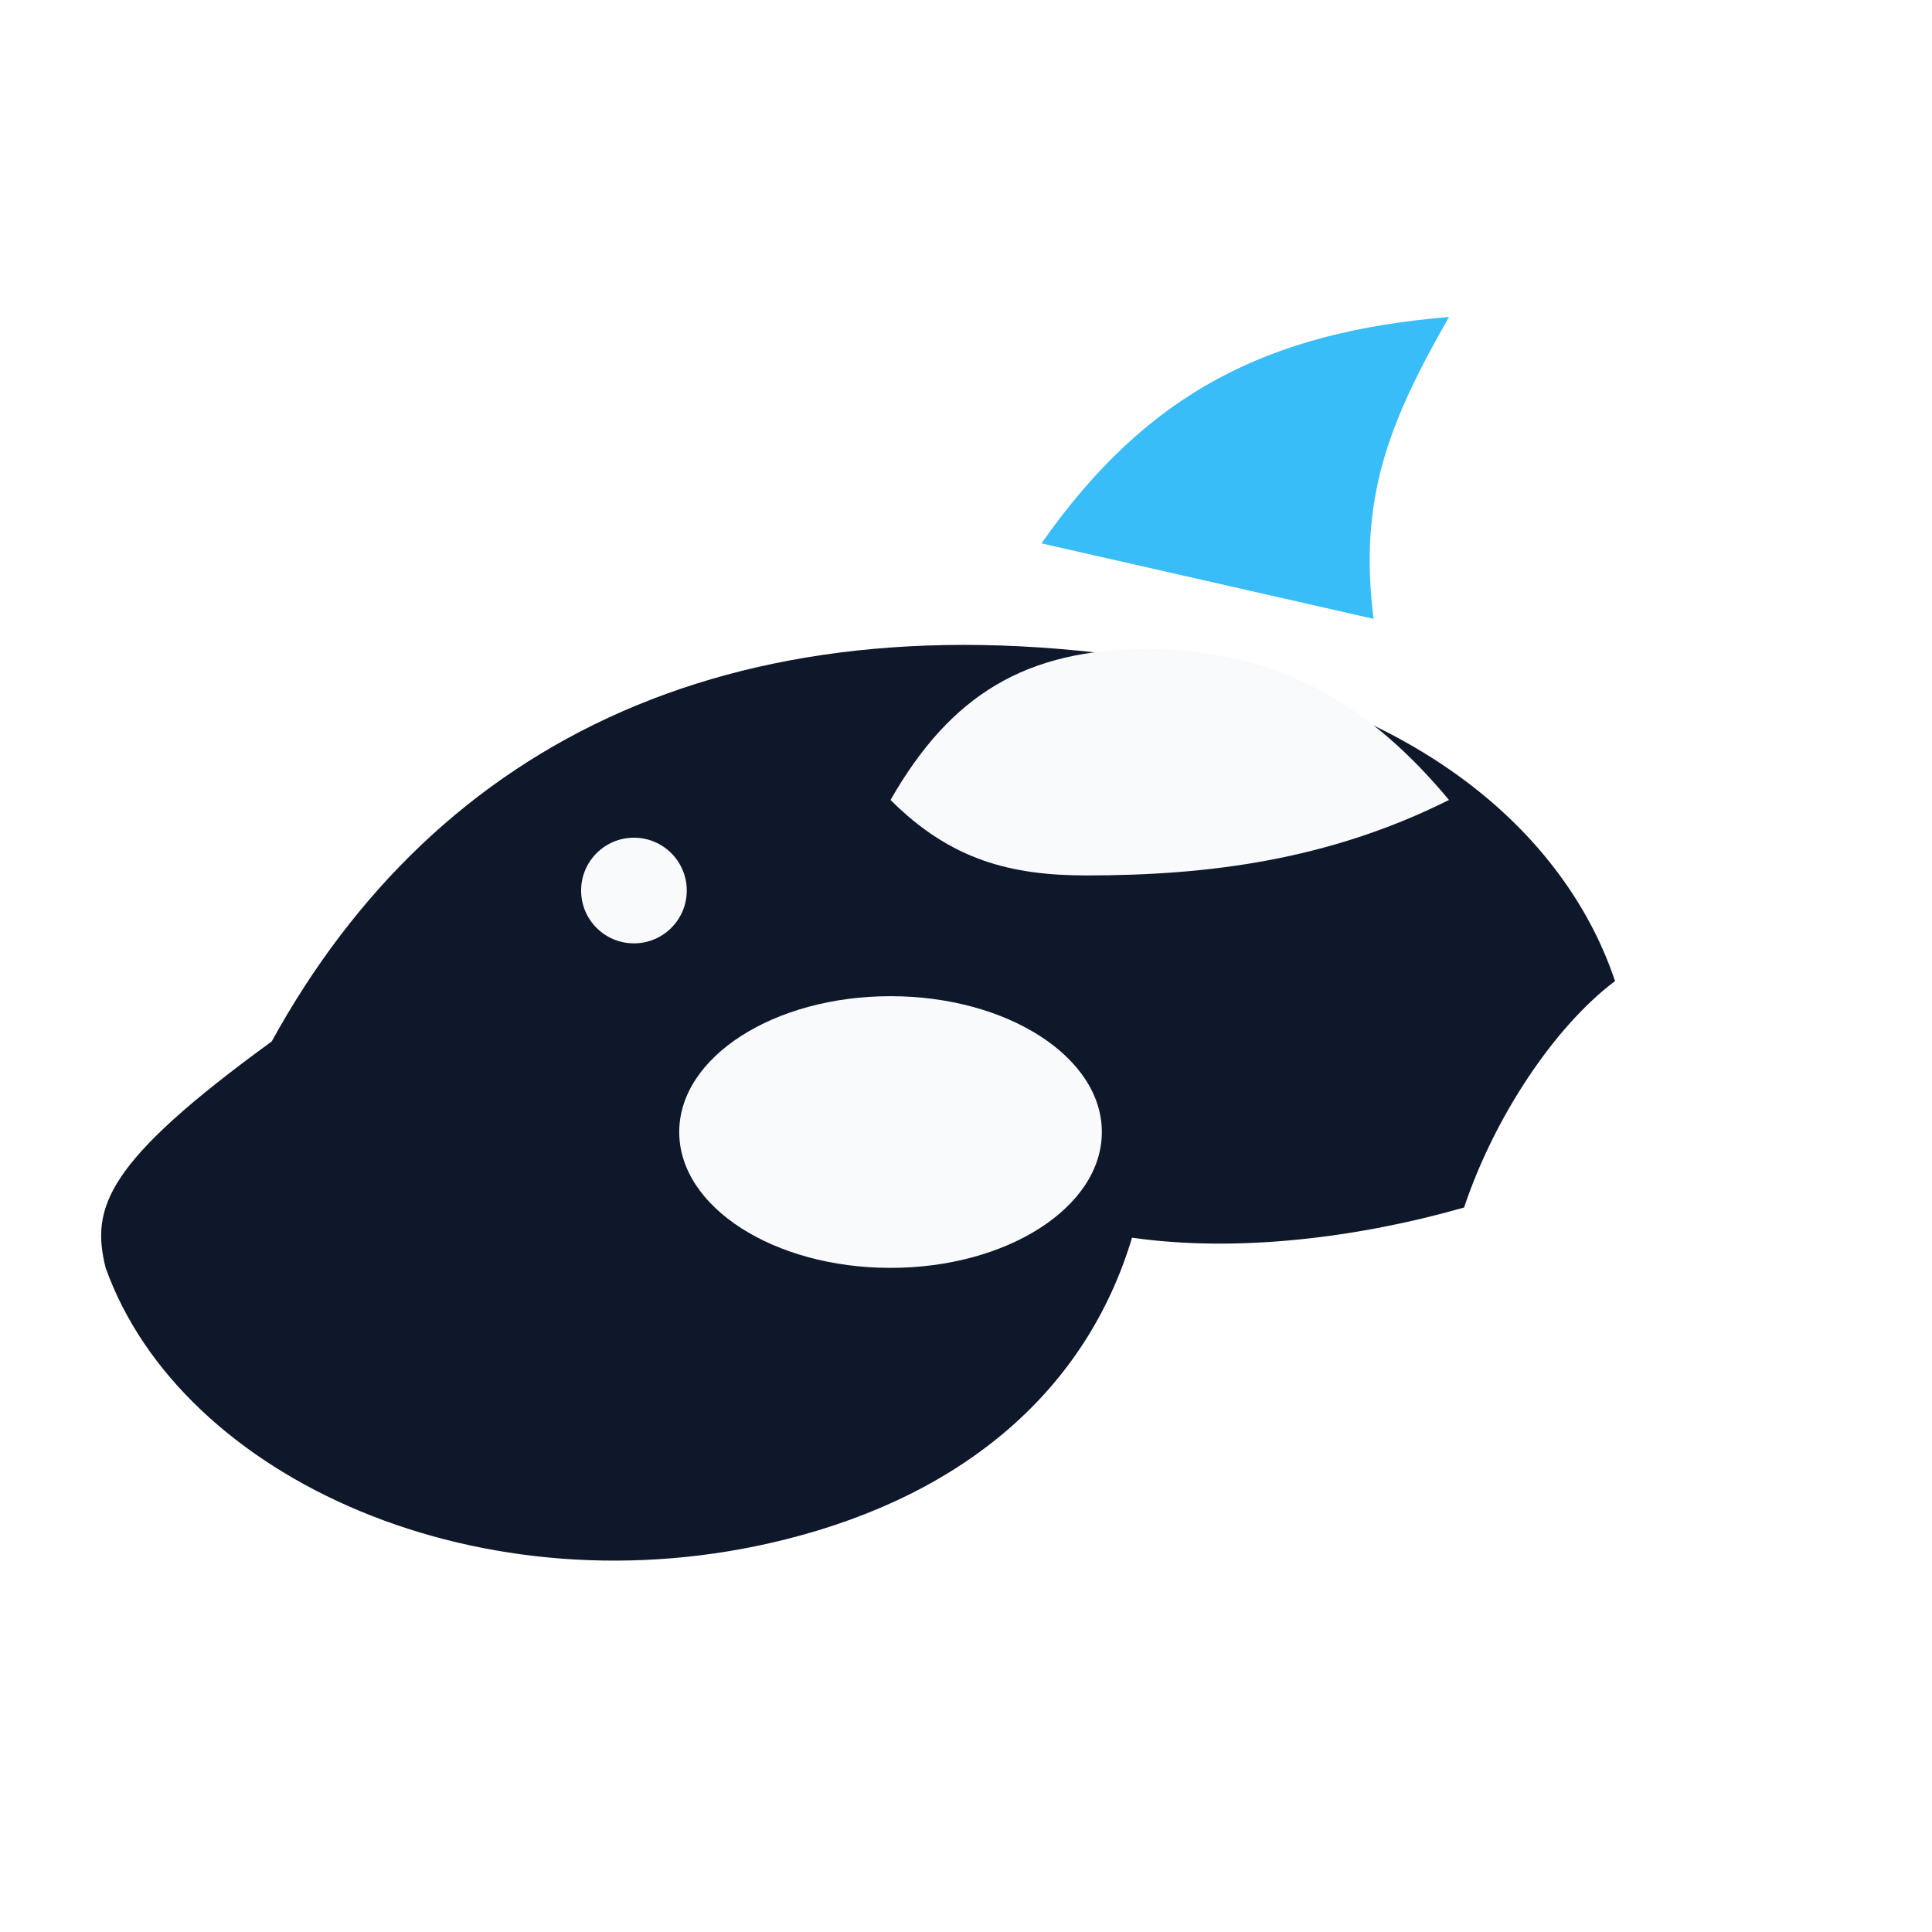
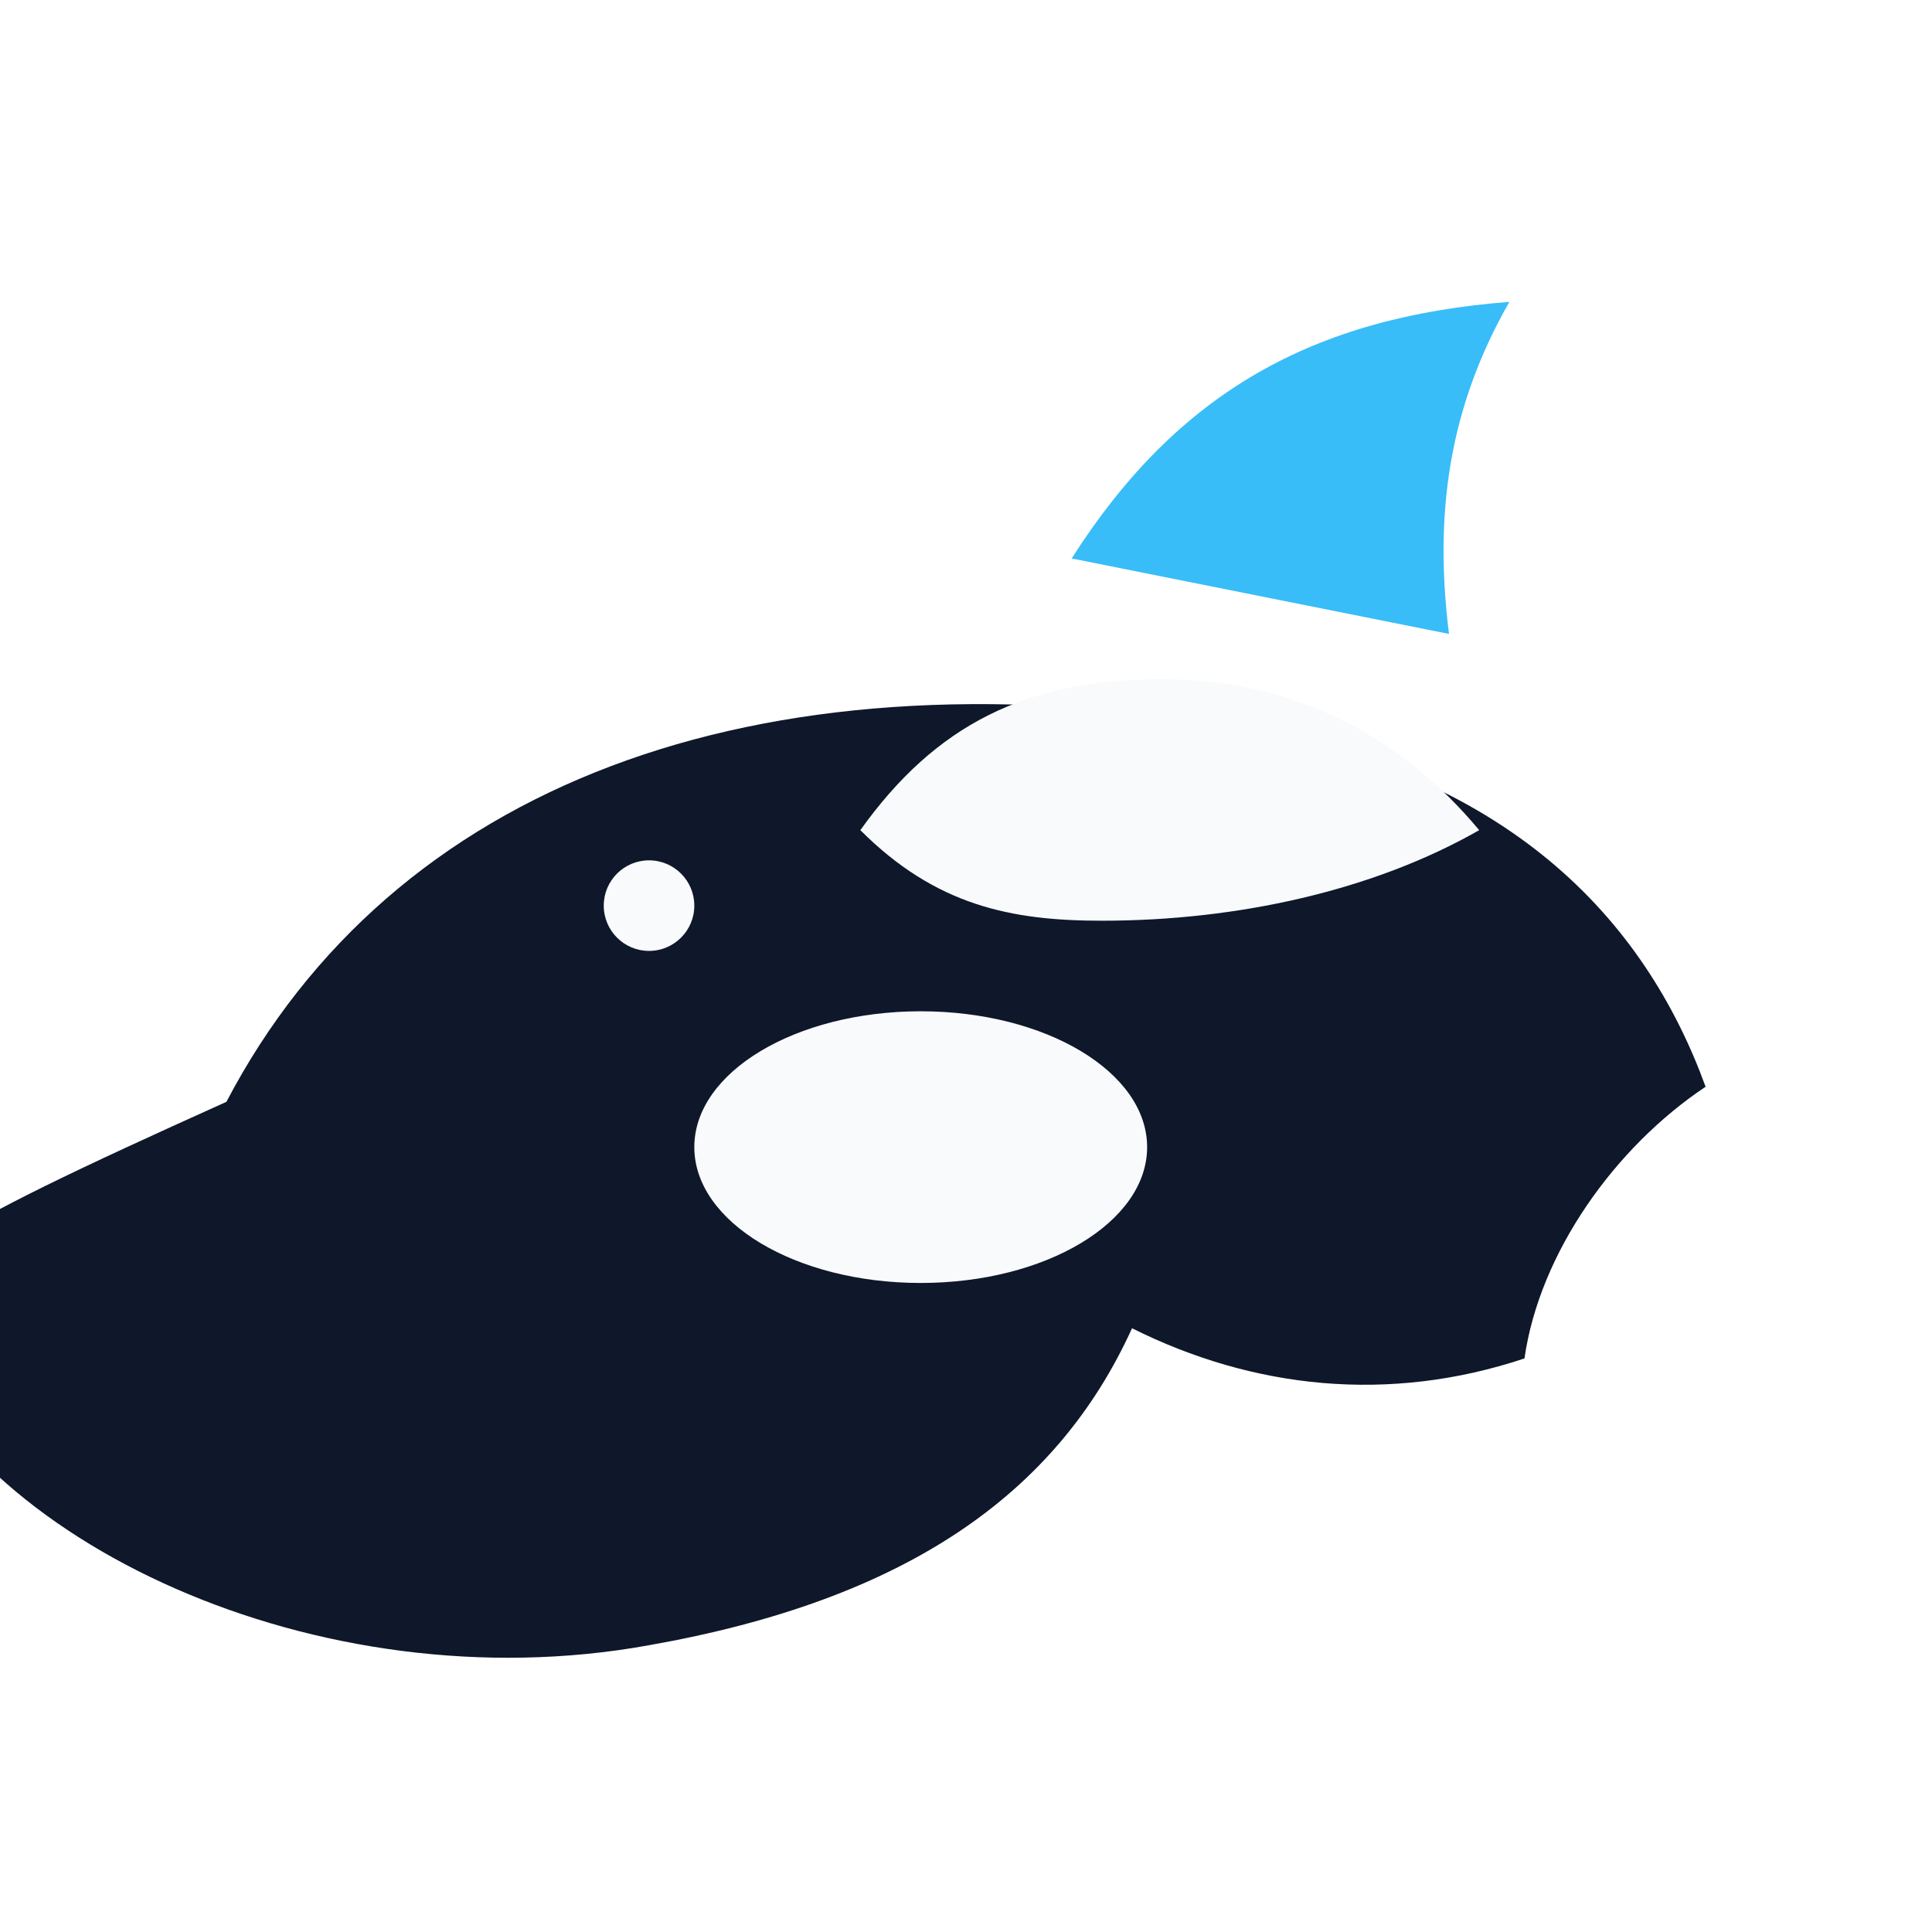
<svg xmlns="http://www.w3.org/2000/svg" viewBox="0 0 256 256" fill="none">
-   <path d="M36 138c22-40 62-60 120-50 34 6 52 24 58 42-8 6-16 18-20 30-14 4-30 6-44 4-6 20-22 34-46 40-40 10-80-8-90-36-2-8 0-14 22-30Z" fill="#0f172a" />
-   <path d="M118 106c8-14 18-20 34-20 18 0 30 8 40 20-16 8-32 10-48 10-10 0-18-2-26-10Z" fill="#f8fafc" />
-   <ellipse cx="118" cy="150" rx="28" ry="18" fill="#f8fafc" />
-   <path d="M138 72c14-20 30-28 54-30-8 14-12 24-10 40" fill="#38bdf8" />
-   <circle cx="84" cy="118" r="7" fill="#f8fafc" />
+   <path d="M30 146c22-42 70-60 132-50 38 6 56 26 64 48-12 8-22 22-24 36-18 6-36 4-52-4-10 22-30 36-64 42-44 8-90-14-100-42-2-8 4-12 44-30Z" fill="#0f172a" />
+   <path d="M114 110c10-14 22-20 40-20 18 0 32 8 42 20-14 8-32 12-50 12-12 0-22-2-32-12Z" fill="#f8fafc" />
+   <ellipse cx="122" cy="152" rx="30" ry="18" fill="#f8fafc" />
+   <path d="M142 74c14-22 32-32 58-34-8 14-10 28-8 44" fill="#38bdf8" />
+   <circle cx="86" cy="120" r="6" fill="#f8fafc" />
</svg>
